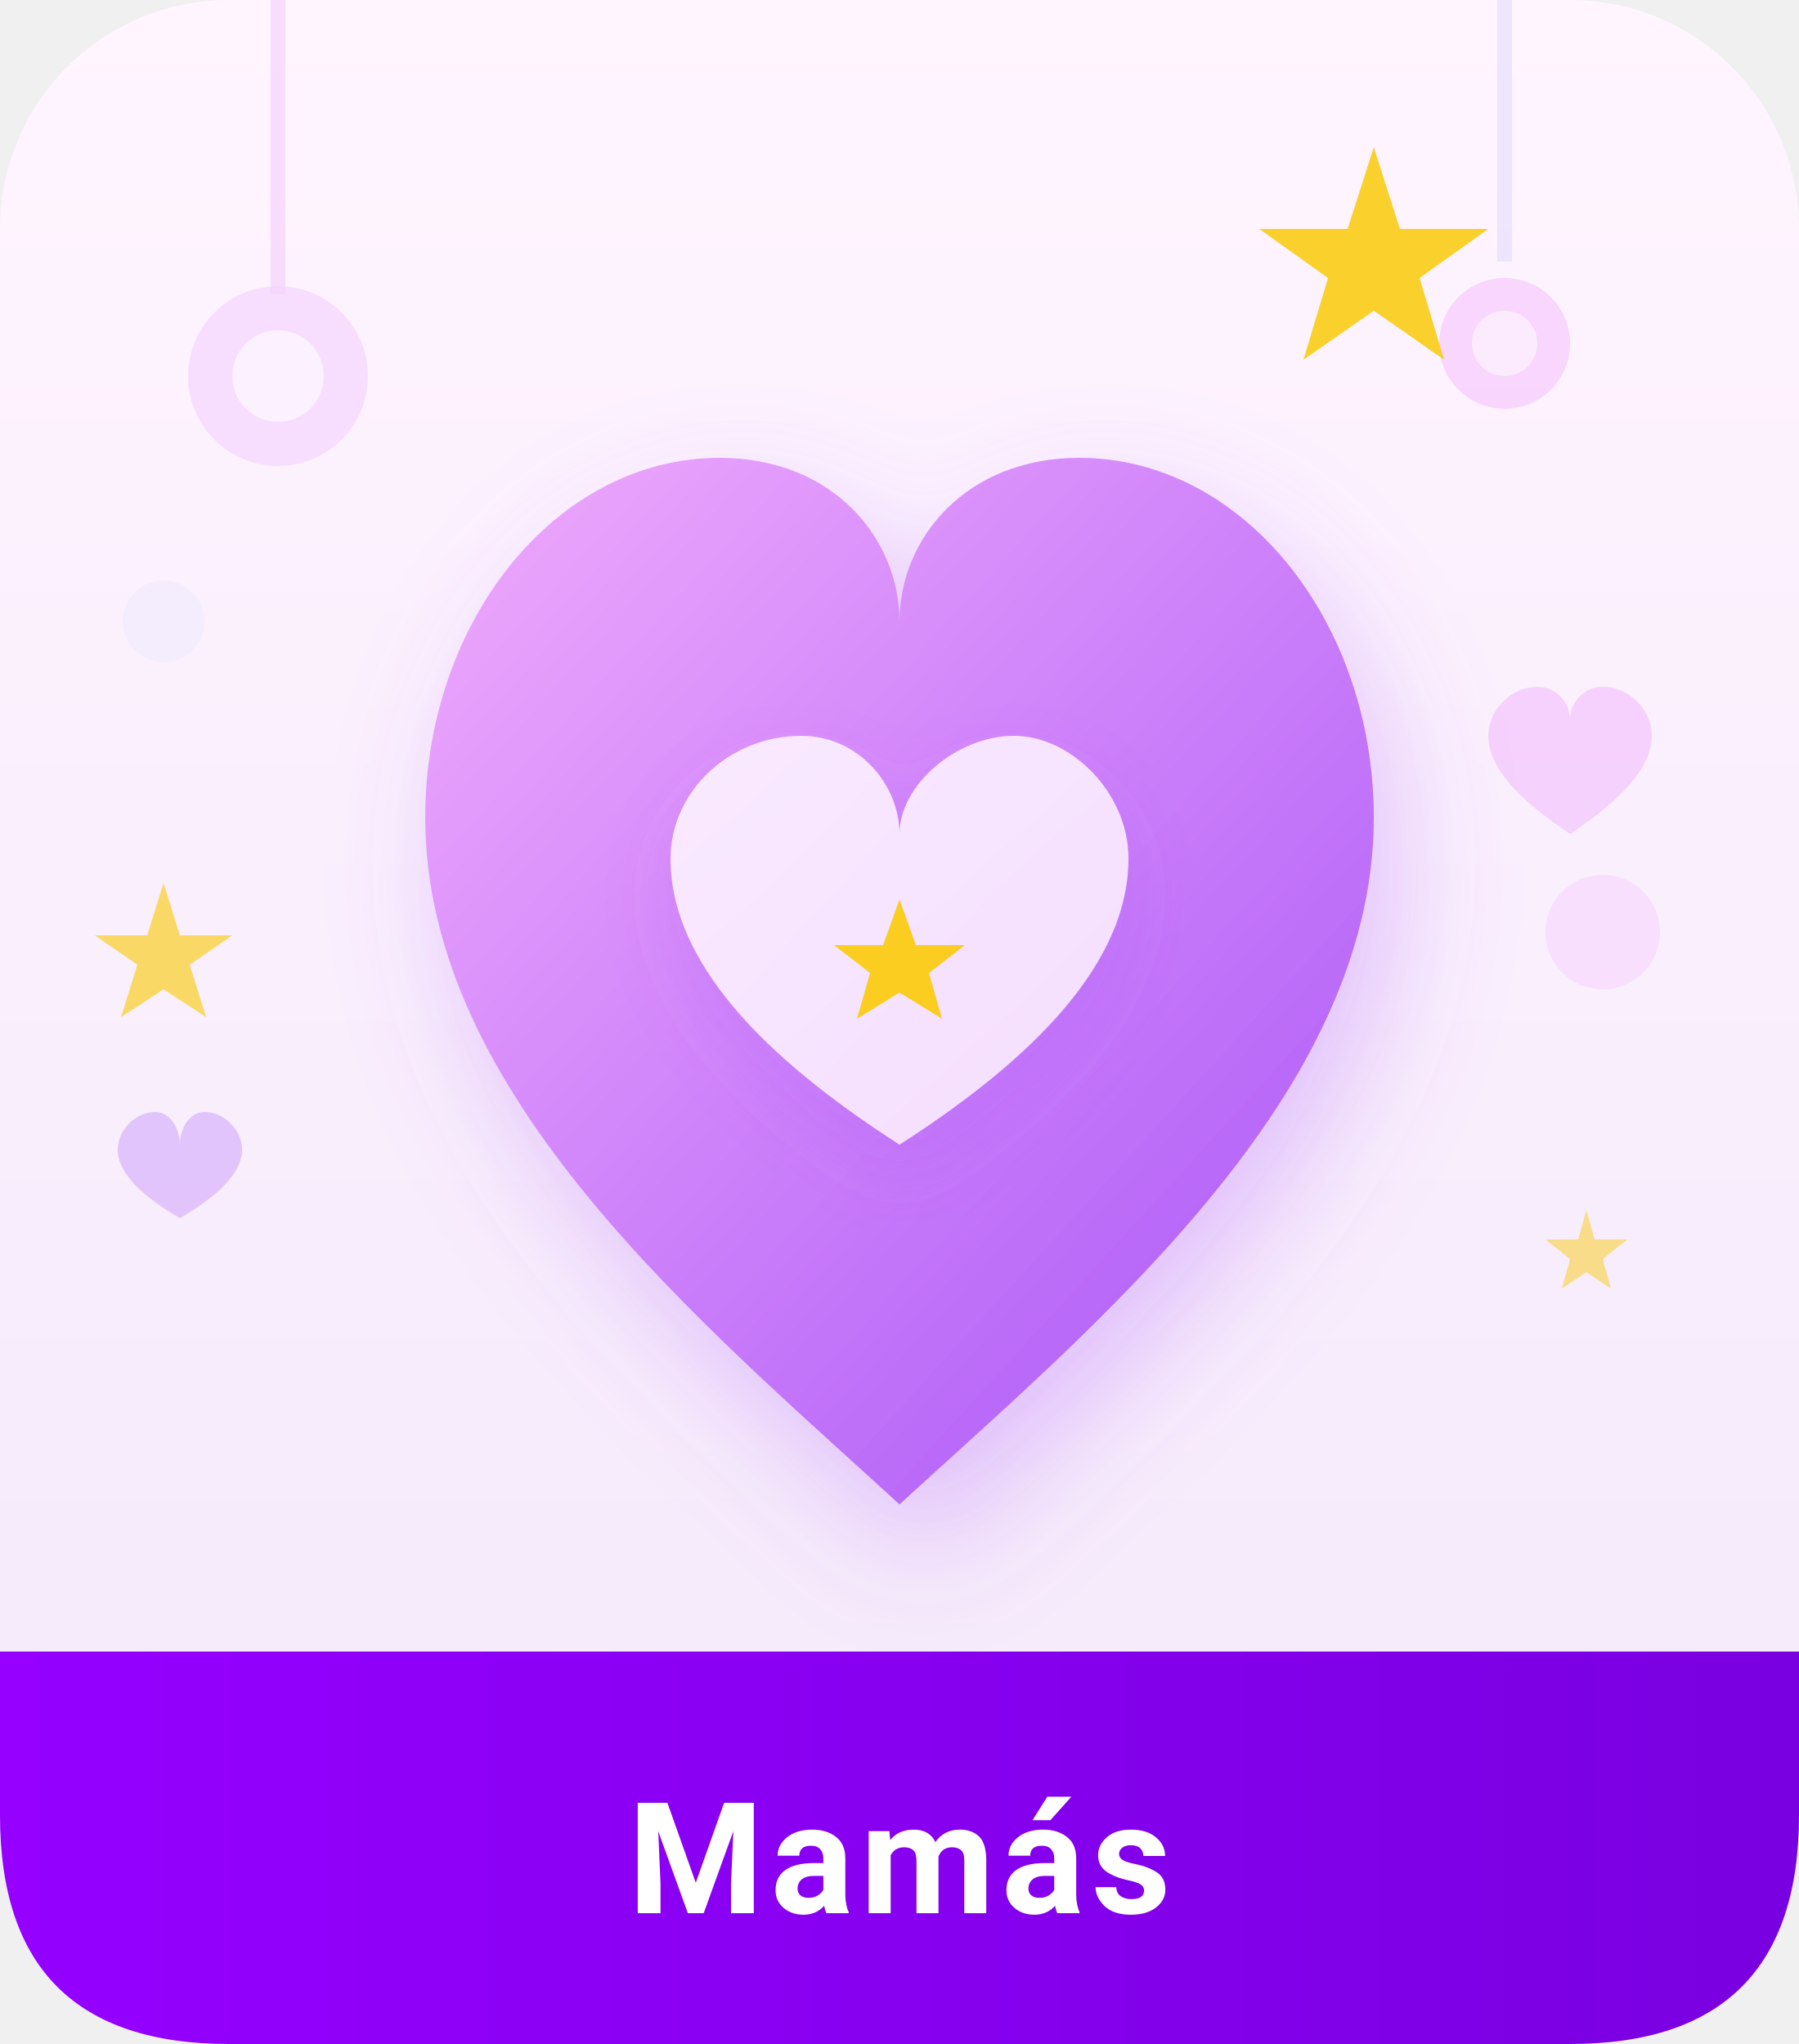
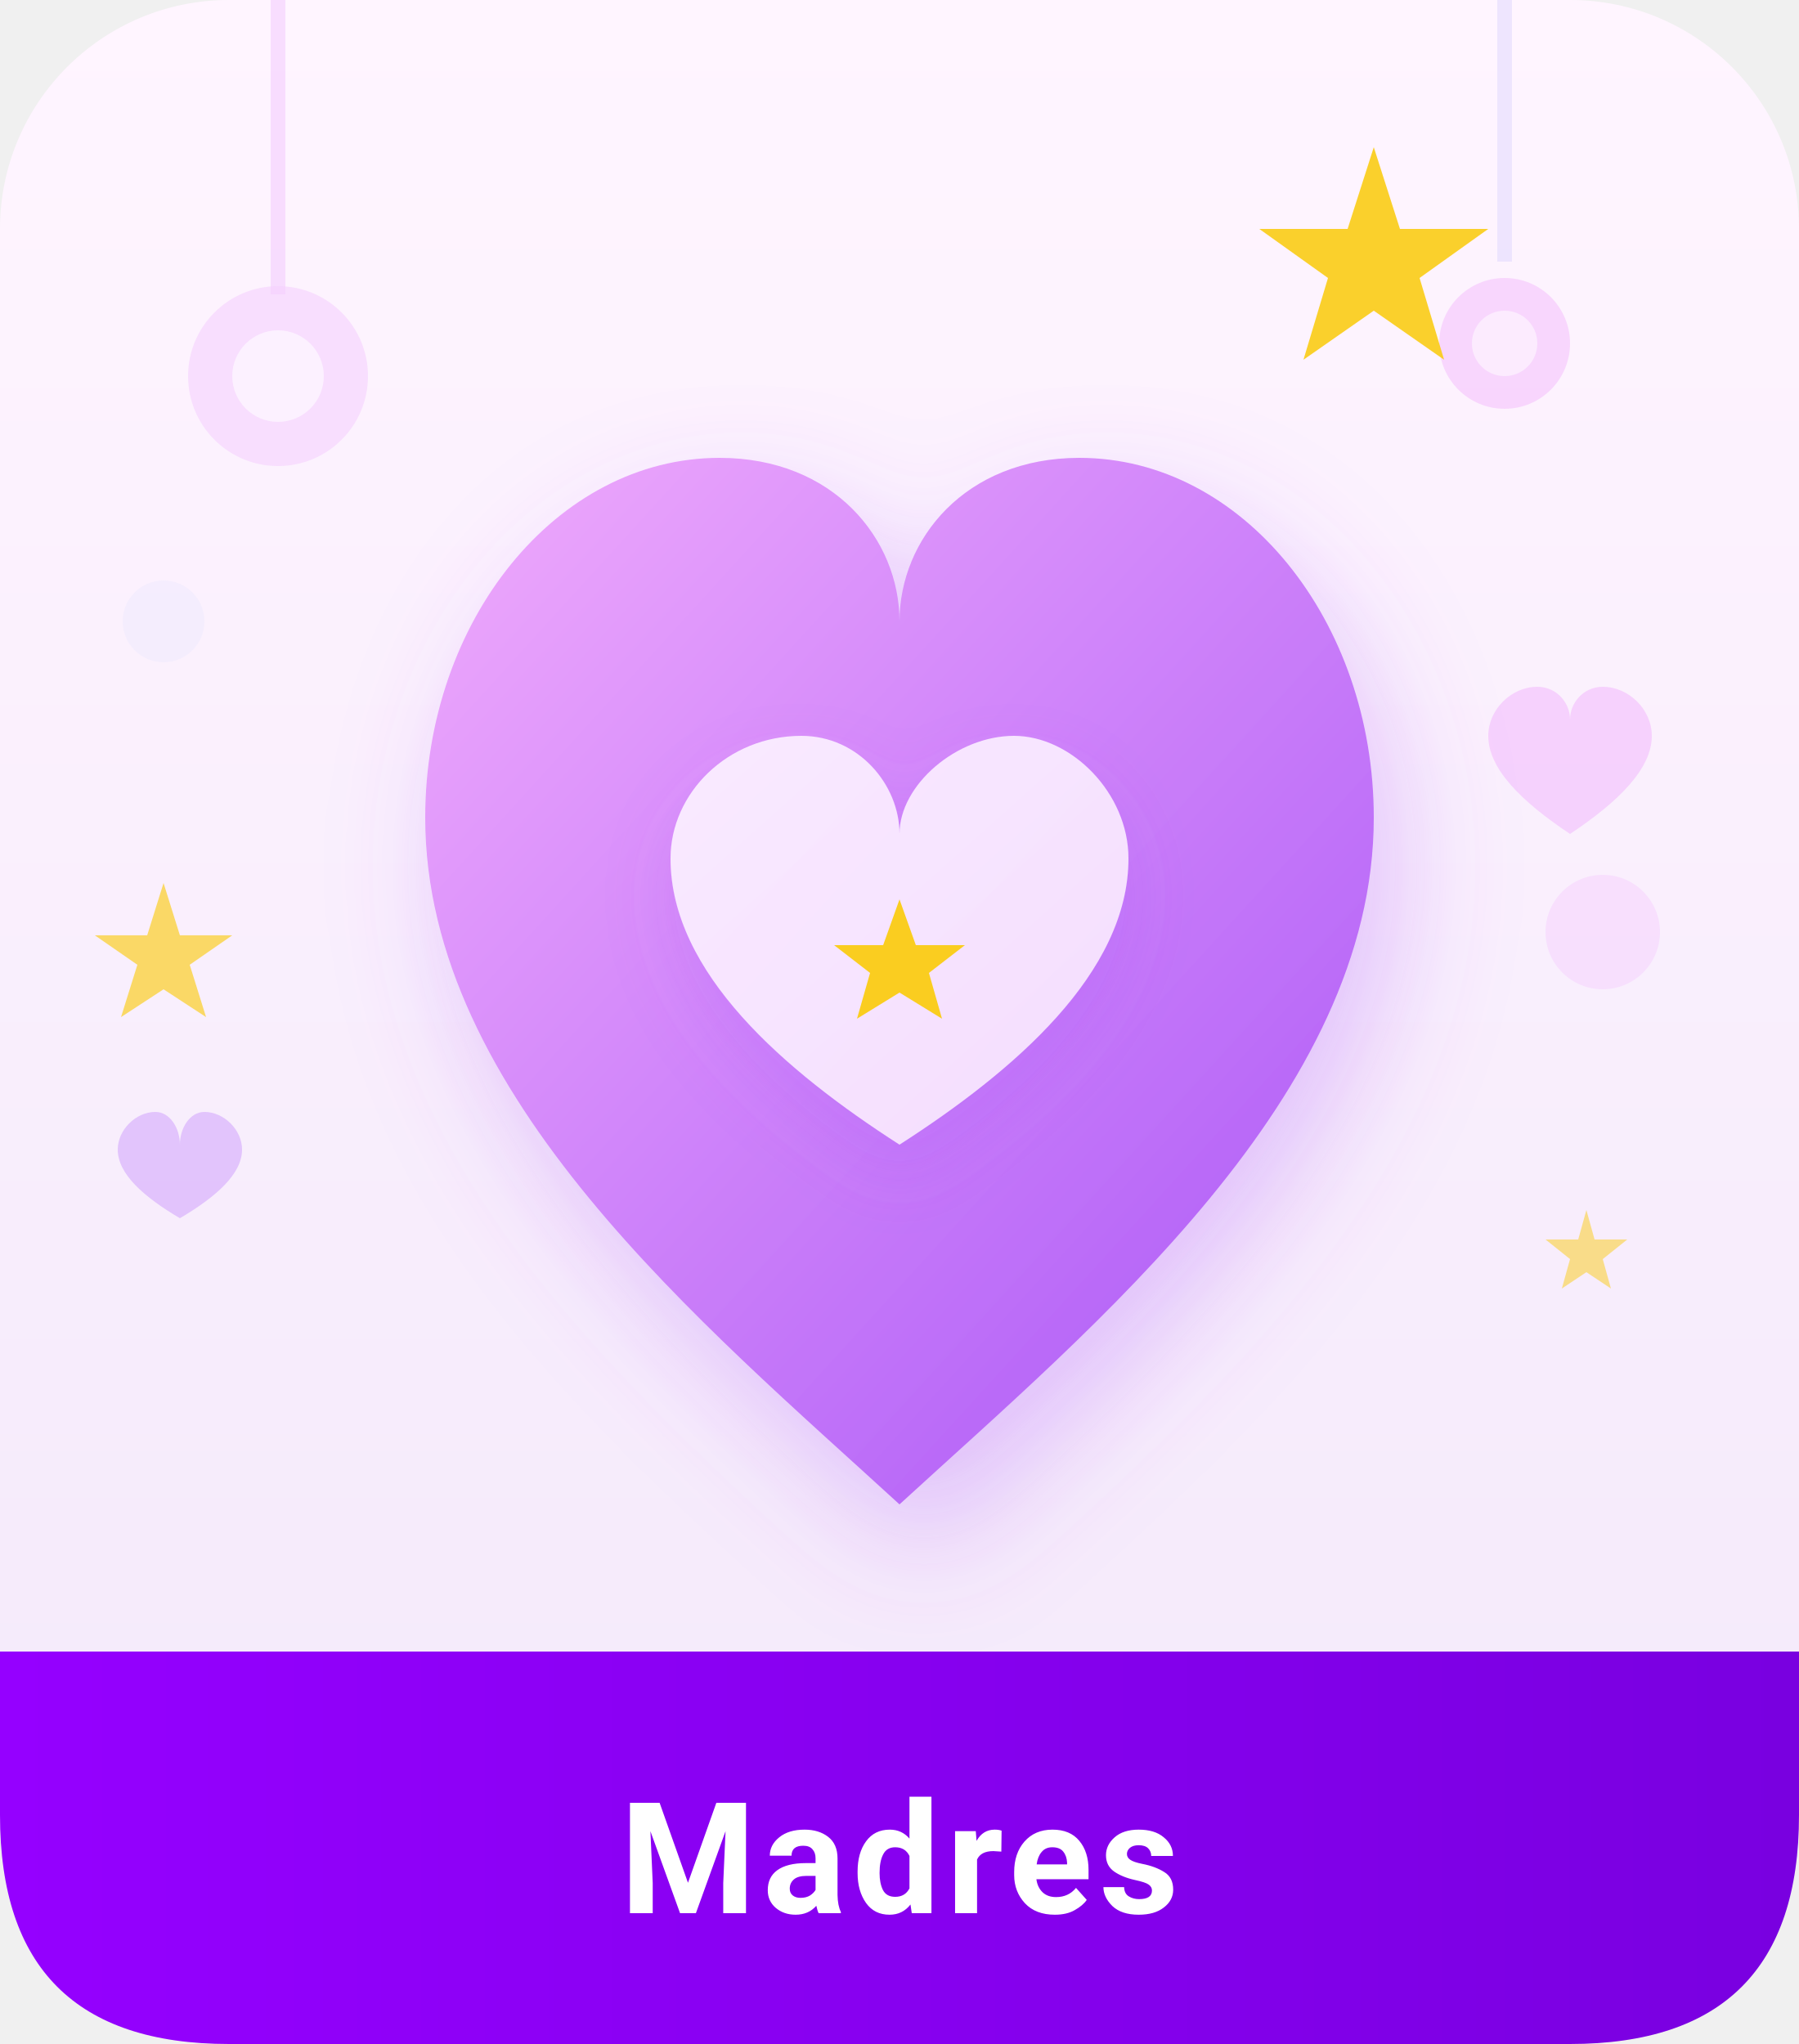
<svg xmlns="http://www.w3.org/2000/svg" viewBox="0 0 110 125" width="110" height="125">
  <defs>
    <linearGradient id="bg" x1="0" y1="0" x2="0" y2="1">
      <stop offset="0%" stop-color="#FFF5FF" />
      <stop offset="100%" stop-color="#F3E8FA" />
    </linearGradient>
    <linearGradient id="lbl" x1="0" y1="0" x2="1" y2="0">
      <stop offset="0%" stop-color="#9500FF" />
      <stop offset="100%" stop-color="#7900E0" />
    </linearGradient>
    <linearGradient id="heart-out" x1="0" y1="0" x2="1" y2="1">
      <stop offset="0%" stop-color="#F0ABFC" />
      <stop offset="100%" stop-color="#A855F7" />
    </linearGradient>
    <linearGradient id="heart-in" x1="0" y1="0" x2="1" y2="1">
      <stop offset="0%" stop-color="#FDF4FF" />
      <stop offset="100%" stop-color="#FAE8FF" />
    </linearGradient>
    <filter id="sh" x="-30%" y="-30%" width="160%" height="160%">
      <feDropShadow dx="1.5" dy="3" stdDeviation="3.5" flood-color="#A855F7" flood-opacity="0.3" />
    </filter>
    <filter id="sh2" x="-50%" y="-50%" width="200%" height="200%">
      <feDropShadow dx="0" dy="2" stdDeviation="2" flood-color="#A855F7" flood-opacity="0.2" />
    </filter>
  </defs>
  <rect width="110" height="125" rx="14" fill="url(#bg)" />
  <line x1="17" y1="0" x2="17" y2="18" stroke="#F5D0FE" stroke-width="0.9" opacity="0.65" />
  <circle cx="17" cy="23" r="5.5" fill="#F5D0FE" opacity="0.6" />
  <circle cx="17" cy="23" r="2.8" fill="#FDF4FF" opacity="0.85" />
  <line x1="92" y1="0" x2="92" y2="16" stroke="#DDD6FE" stroke-width="0.9" opacity="0.5" />
  <circle cx="92" cy="21" r="4" fill="#F0ABFC" opacity="0.4" />
  <circle cx="92" cy="21" r="2" fill="#FDF4FF" opacity="0.7" />
  <path d="M96,44 C96,43 95.2,42 94,42 C92.4,42 91,43.4 91,45 C91,47 93,49 96,51 C99,49 101,47 101,45 C101,43.4 99.6,42 98,42 C96.8,42 96,43 96,44 Z" fill="#F0ABFC" opacity="0.45" />
  <path d="M11,70 C11,69 10.4,68 9.5,68 C8.3,68 7.2,69.1 7.2,70.3 C7.2,71.8 8.8,73.2 11,74.5 C13.2,73.2 14.8,71.8 14.8,70.3 C14.8,69.1 13.7,68 12.5,68 C11.6,68 11,69 11,70 Z" fill="#C084FC" opacity="0.4" />
  <polygon points="84,9 85.6,14 91,14 86.8,17 88.3,22 84,19 79.7,22 81.2,17 77,14 82.4,14" fill="#FACC15" opacity="0.9" />
  <polygon points="10,54 11,57.2 14.2,57.2 11.6,59 12.6,62.2 10,60.5 7.4,62.2 8.4,59 5.8,57.2 9,57.2" fill="#FACC15" opacity="0.65" />
  <polygon points="97,74 97.5,75.8 99.5,75.8 98,77 98.5,78.8 97,77.8 95.5,78.8 96,77 94.5,75.8 96.5,75.8" fill="#FACC15" opacity="0.5" />
  <circle cx="98" cy="57" r="3.5" fill="#F5D0FE" opacity="0.5" />
  <circle cx="10" cy="38" r="2.5" fill="#EDE9FE" opacity="0.5" />
  <path d="M55,38 C55,33 51,28 44,28 C34,28 26,38 26,50 C26,67 43,81 55,92 C67,81 84,67 84,50 C84,38 76,28 66,28 C59,28 55,33 55,38 Z" fill="url(#heart-out)" filter="url(#sh)" />
  <path d="M55,51 C55,48 52.5,45 49,45 C44.5,45 41,48.5 41,52.5 C41,59.5 48,65.5 55,70 C62,65.5 69,59.5 69,52.5 C69,48.5 65.5,45 62,45 C58.5,45 55,48 55,51 Z" fill="url(#heart-in)" opacity="0.9" filter="url(#sh2)" />
  <polygon points="55,55 56,57.8 59,57.8 56.8,59.5 57.6,62.3 55,60.7 52.4,62.3 53.2,59.5 51,57.8 54,57.8" fill="#FACC15" opacity="0.95" />
  <path d="M0,101 H110 V111 Q110,125 96,125 H14 Q0,125 0,111 Z" fill="url(#lbl)" />
-   <text x="55" y="117" text-anchor="middle" font-family="Roboto, Arial, sans-serif" font-size="9.5" font-weight="700" fill="white" letter-spacing="0.4">Mamás</text>
+   <text x="55" y="117" text-anchor="middle" font-family="Roboto, Arial, sans-serif" font-size="9.5" font-weight="700" fill="white" letter-spacing="0.4">Madres</text>
</svg>
